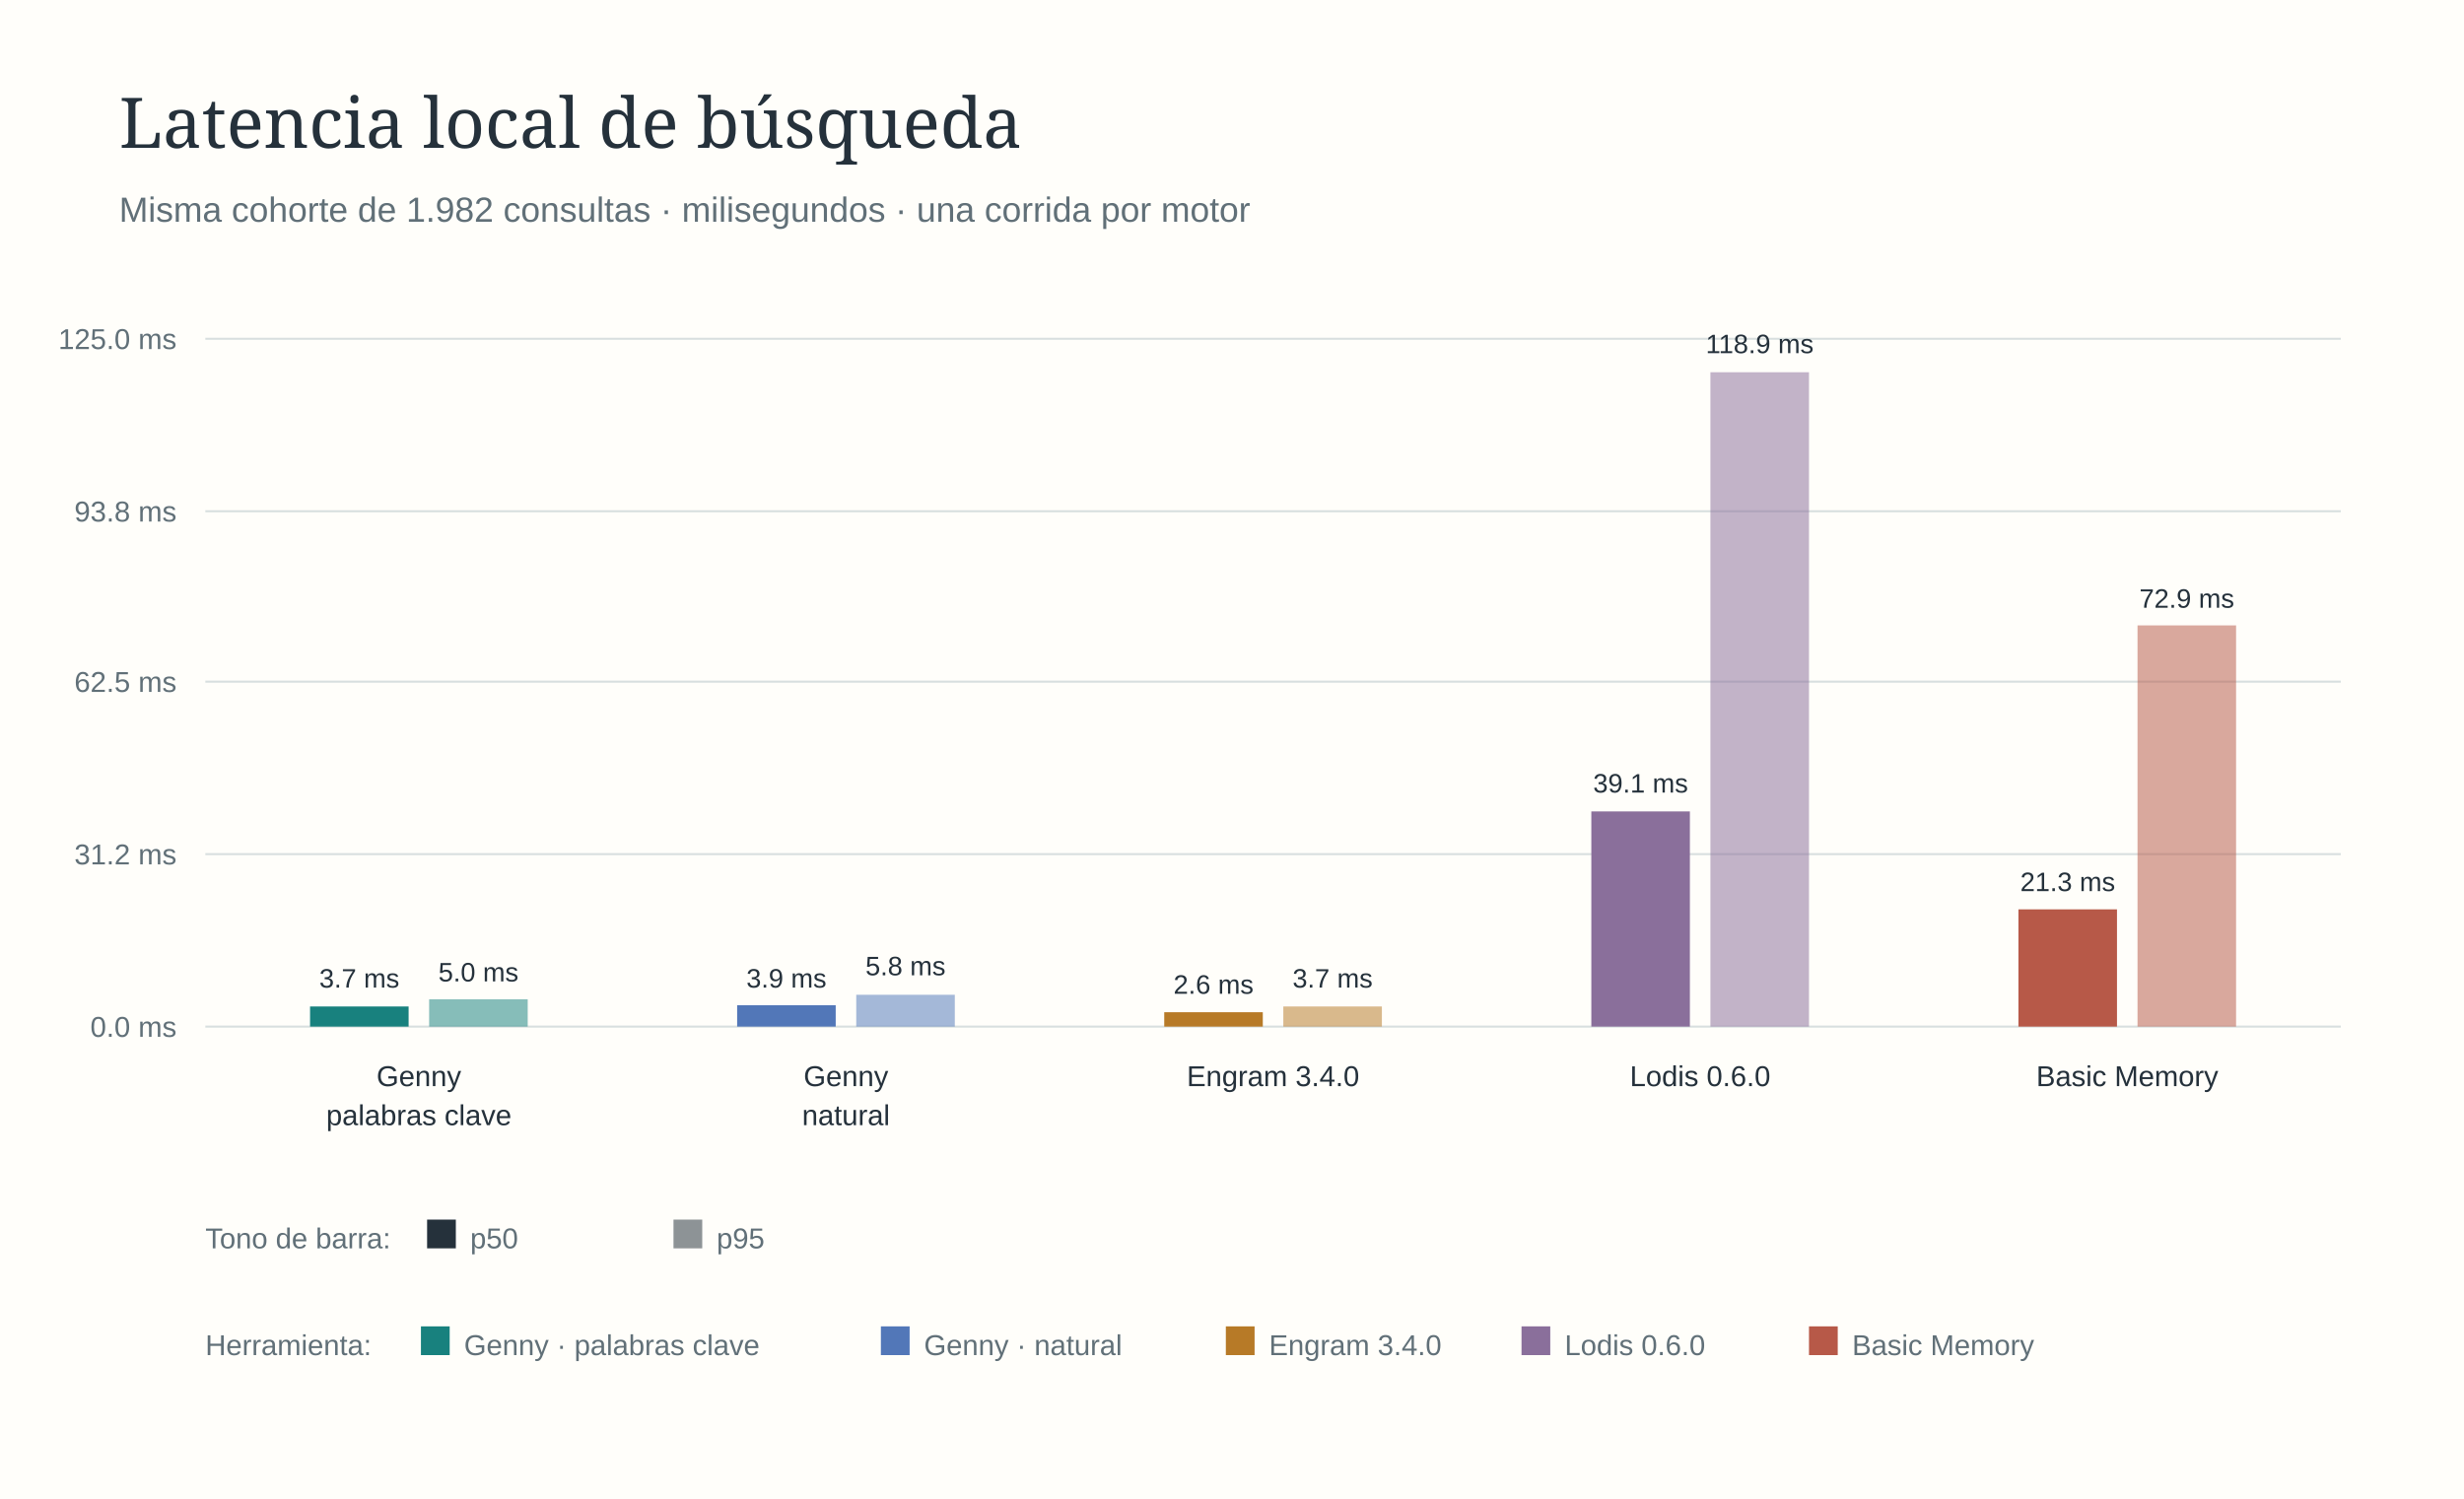
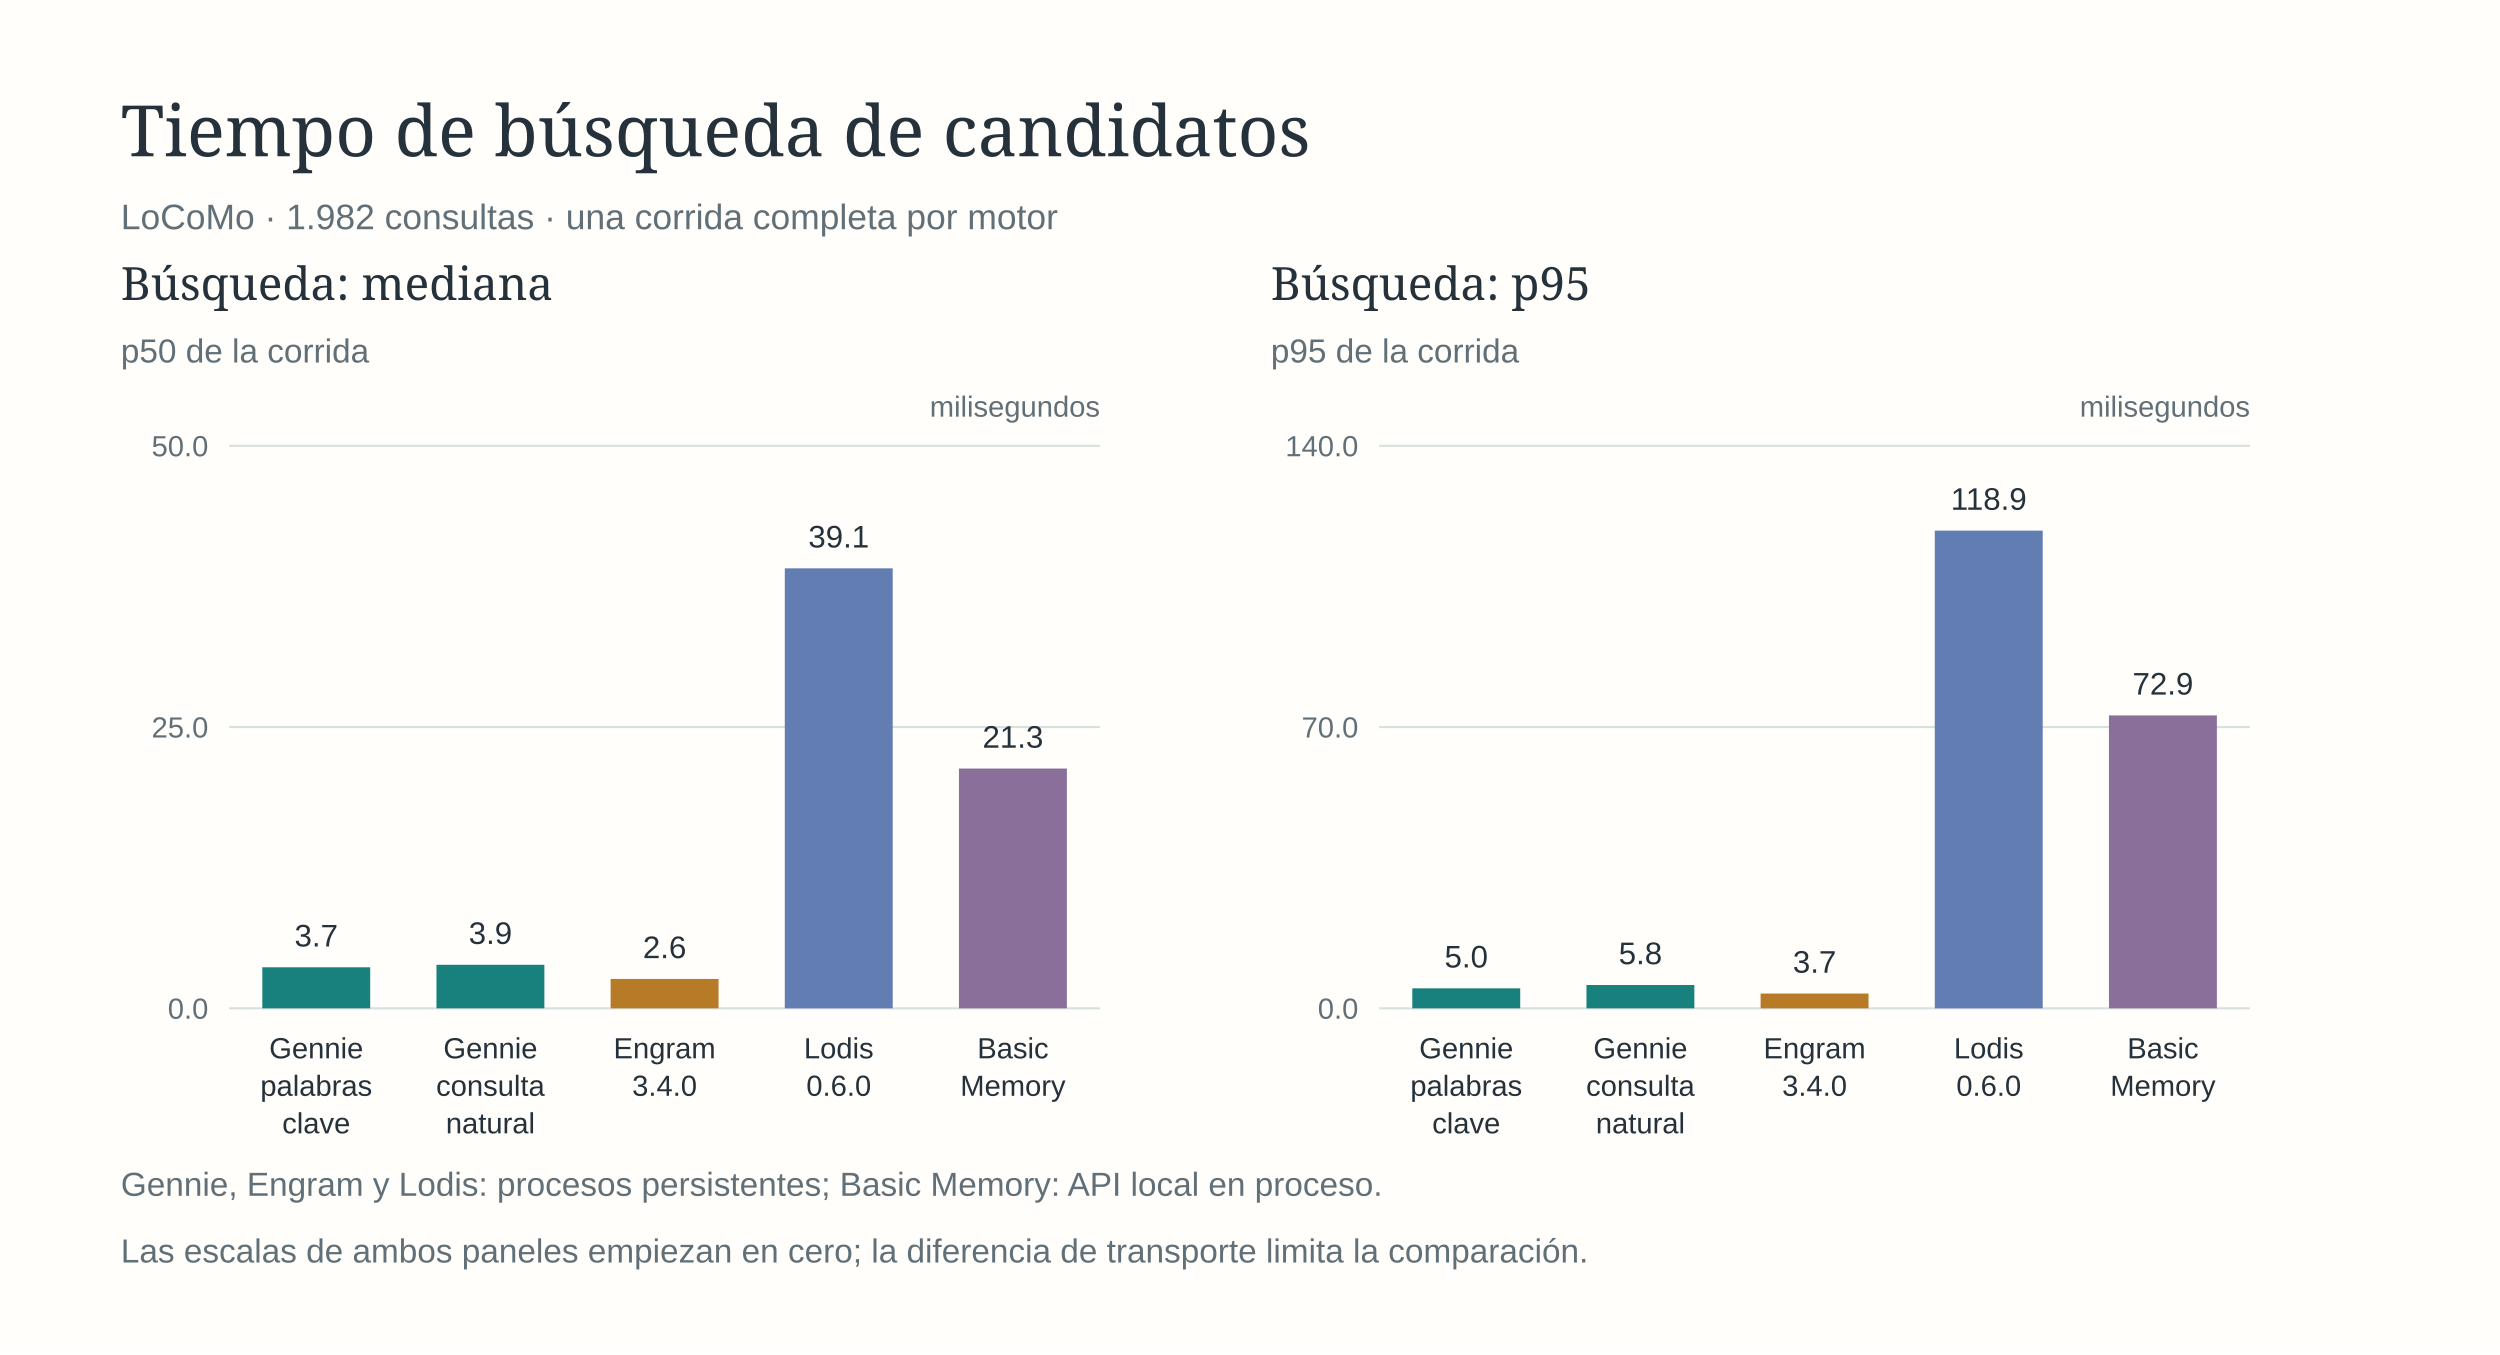
- <svg xmlns="http://www.w3.org/2000/svg" width="1200" height="730" viewBox="0 0 1200 730" role="img" aria-label="Latencia local de búsqueda">
+ <svg xmlns="http://www.w3.org/2000/svg" width="1200" height="650" viewBox="0 0 1200 650" role="img" aria-label="Tiempo de búsqueda de candidatos">
  <rect width="100%" height="100%" fill="#fffefa" />
-   <text x="58" y="72" fill="#25313b" text-anchor="start" font-family="Georgia,serif" font-size="34">Latencia local de búsqueda</text>
-   <text x="58" y="108" fill="#617078" text-anchor="start" font-family="Arial,sans-serif" font-size="17">Misma cohorte de 1.982 consultas · milisegundos · una corrida por motor</text>
-   <line x1="100" y1="500" x2="1140" y2="500" stroke="#d8dfdf" />
-   <text x="86" y="505" fill="#617078" text-anchor="end" font-family="Arial,sans-serif" font-size="14">0.0 ms</text>
-   <line x1="100" y1="416" x2="1140" y2="416" stroke="#d8dfdf" />
-   <text x="86" y="421" fill="#617078" text-anchor="end" font-family="Arial,sans-serif" font-size="14">31.2 ms</text>
-   <line x1="100" y1="332" x2="1140" y2="332" stroke="#d8dfdf" />
-   <text x="86" y="337" fill="#617078" text-anchor="end" font-family="Arial,sans-serif" font-size="14">62.5 ms</text>
-   <line x1="100" y1="249" x2="1140" y2="249" stroke="#d8dfdf" />
-   <text x="86" y="254" fill="#617078" text-anchor="end" font-family="Arial,sans-serif" font-size="14">93.8 ms</text>
-   <line x1="100" y1="165" x2="1140" y2="165" stroke="#d8dfdf" />
-   <text x="86" y="170" fill="#617078" text-anchor="end" font-family="Arial,sans-serif" font-size="14">125.0 ms</text>
-   <rect x="151.0" y="490.2" width="48.0" height="9.8" fill="#18817e" fill-opacity="1" />
-   <text x="175" y="481" fill="#25313b" text-anchor="middle" font-family="Arial,sans-serif" font-size="13">3.7 ms</text>
-   <rect x="209.0" y="486.7" width="48.0" height="13.3" fill="#18817e" fill-opacity="0.52" />
-   <text x="233" y="478" fill="#25313b" text-anchor="middle" font-family="Arial,sans-serif" font-size="13">5.0 ms</text>
-   <text x="204" y="529" fill="#25313b" text-anchor="middle" font-family="Arial,sans-serif" font-size="14">Genny</text>
-   <text x="204" y="548" fill="#25313b" text-anchor="middle" font-family="Arial,sans-serif" font-size="14">palabras clave</text>
-   <rect x="359.0" y="489.6" width="48.0" height="10.4" fill="#5277b8" fill-opacity="1" />
-   <text x="383" y="481" fill="#25313b" text-anchor="middle" font-family="Arial,sans-serif" font-size="13">3.9 ms</text>
-   <rect x="417.0" y="484.5" width="48.0" height="15.5" fill="#5277b8" fill-opacity="0.52" />
-   <text x="441" y="475" fill="#25313b" text-anchor="middle" font-family="Arial,sans-serif" font-size="13">5.8 ms</text>
-   <text x="412" y="529" fill="#25313b" text-anchor="middle" font-family="Arial,sans-serif" font-size="14">Genny</text>
-   <text x="412" y="548" fill="#25313b" text-anchor="middle" font-family="Arial,sans-serif" font-size="14">natural</text>
-   <rect x="567.0" y="493.0" width="48.0" height="7.0" fill="#b77a27" fill-opacity="1" />
-   <text x="591" y="484" fill="#25313b" text-anchor="middle" font-family="Arial,sans-serif" font-size="13">2.6 ms</text>
-   <rect x="625.0" y="490.2" width="48.0" height="9.8" fill="#b77a27" fill-opacity="0.52" />
-   <text x="649" y="481" fill="#25313b" text-anchor="middle" font-family="Arial,sans-serif" font-size="13">3.7 ms</text>
-   <text x="620" y="529" fill="#25313b" text-anchor="middle" font-family="Arial,sans-serif" font-size="14">Engram 3.4.0</text>
-   <rect x="775.0" y="395.2" width="48.0" height="104.8" fill="#8a6f9b" fill-opacity="1" />
-   <text x="799" y="386" fill="#25313b" text-anchor="middle" font-family="Arial,sans-serif" font-size="13">39.1 ms</text>
-   <rect x="833.0" y="181.3" width="48.0" height="318.7" fill="#8a6f9b" fill-opacity="0.52" />
-   <text x="857" y="172" fill="#25313b" text-anchor="middle" font-family="Arial,sans-serif" font-size="13">118.9 ms</text>
-   <text x="828" y="529" fill="#25313b" text-anchor="middle" font-family="Arial,sans-serif" font-size="14">Lodis 0.6.0</text>
-   <rect x="983.0" y="442.9" width="48.0" height="57.1" fill="#b75948" fill-opacity="1" />
-   <text x="1007" y="434" fill="#25313b" text-anchor="middle" font-family="Arial,sans-serif" font-size="13">21.3 ms</text>
-   <rect x="1041.0" y="304.6" width="48.0" height="195.4" fill="#b75948" fill-opacity="0.52" />
-   <text x="1065" y="296" fill="#25313b" text-anchor="middle" font-family="Arial,sans-serif" font-size="13">72.9 ms</text>
-   <text x="1036" y="529" fill="#25313b" text-anchor="middle" font-family="Arial,sans-serif" font-size="14">Basic Memory</text>
-   <text x="100" y="608" fill="#617078" text-anchor="start" font-family="Arial,sans-serif" font-size="14">Tono de barra:</text>
-   <rect x="208" y="594" width="14" height="14" fill="#25313b" fill-opacity="1" />
-   <text x="229" y="608" fill="#617078" text-anchor="start" font-family="Arial,sans-serif" font-size="14">p50</text>
-   <rect x="328" y="594" width="14" height="14" fill="#25313b" fill-opacity="0.52" />
-   <text x="349" y="608" fill="#617078" text-anchor="start" font-family="Arial,sans-serif" font-size="14">p95</text>
-   <text x="100" y="660" fill="#617078" text-anchor="start" font-family="Arial,sans-serif" font-size="14">Herramienta:</text>
-   <rect x="205" y="646" width="14" height="14" fill="#18817e" />
-   <text x="226" y="660" fill="#617078" text-anchor="start" font-family="Arial,sans-serif" font-size="14">Genny · palabras clave</text>
-   <rect x="429" y="646" width="14" height="14" fill="#5277b8" />
-   <text x="450" y="660" fill="#617078" text-anchor="start" font-family="Arial,sans-serif" font-size="14">Genny · natural</text>
-   <rect x="597" y="646" width="14" height="14" fill="#b77a27" />
-   <text x="618" y="660" fill="#617078" text-anchor="start" font-family="Arial,sans-serif" font-size="14">Engram 3.4.0</text>
-   <rect x="741" y="646" width="14" height="14" fill="#8a6f9b" />
-   <text x="762" y="660" fill="#617078" text-anchor="start" font-family="Arial,sans-serif" font-size="14">Lodis 0.6.0</text>
-   <rect x="881" y="646" width="14" height="14" fill="#b75948" />
-   <text x="902" y="660" fill="#617078" text-anchor="start" font-family="Arial,sans-serif" font-size="14">Basic Memory</text>
+   <text x="58.0" y="75.0" fill="#25313b" text-anchor="start" font-family="Georgia,serif" font-size="34">Tiempo de búsqueda de candidatos</text>
+   <text x="58.0" y="110.0" fill="#617078" text-anchor="start" font-family="Arial,sans-serif" font-size="17">LoCoMo · 1.982 consultas · una corrida completa por motor</text>
+   <text x="58.0" y="144.0" fill="#25313b" text-anchor="start" font-family="Georgia,serif" font-size="22">Búsqueda: mediana</text>
+   <text x="58.0" y="174.0" fill="#617078" text-anchor="start" font-family="Arial,sans-serif" font-size="16">p50 de la corrida</text>
+   <text x="528.0" y="200.0" fill="#617078" text-anchor="end" font-family="Arial,sans-serif" font-size="14">milisegundos</text>
+   <line x1="110" y1="484.0" x2="528" y2="484.0" stroke="#d8dfdf" stroke-width="1" />
+   <text x="100.0" y="489.0" fill="#617078" text-anchor="end" font-family="Arial,sans-serif" font-size="14">0.0</text>
+   <line x1="110" y1="349.0" x2="528" y2="349.0" stroke="#d8dfdf" stroke-width="1" />
+   <text x="100.0" y="354.0" fill="#617078" text-anchor="end" font-family="Arial,sans-serif" font-size="14">25.0</text>
+   <line x1="110" y1="214.0" x2="528" y2="214.0" stroke="#d8dfdf" stroke-width="1" />
+   <text x="100.0" y="219.0" fill="#617078" text-anchor="end" font-family="Arial,sans-serif" font-size="14">50.0</text>
+   <rect x="125.9" y="464.3" width="51.8" height="19.7" fill="#18817e" />
+   <text x="151.8" y="454.3" fill="#25313b" text-anchor="middle" font-family="Arial,sans-serif" font-size="15">3.7</text>
+   <text x="151.8" y="508.0" fill="#25313b" text-anchor="middle" font-family="Arial,sans-serif" font-size="14">Gennie</text>
+   <text x="151.8" y="526.0" fill="#25313b" text-anchor="middle" font-family="Arial,sans-serif" font-size="14">palabras</text>
+   <text x="151.8" y="544.0" fill="#25313b" text-anchor="middle" font-family="Arial,sans-serif" font-size="14">clave</text>
+   <rect x="209.5" y="463.1" width="51.8" height="20.9" fill="#18817e" />
+   <text x="235.4" y="453.1" fill="#25313b" text-anchor="middle" font-family="Arial,sans-serif" font-size="15">3.9</text>
+   <text x="235.4" y="508.0" fill="#25313b" text-anchor="middle" font-family="Arial,sans-serif" font-size="14">Gennie</text>
+   <text x="235.4" y="526.0" fill="#25313b" text-anchor="middle" font-family="Arial,sans-serif" font-size="14">consulta</text>
+   <text x="235.4" y="544.0" fill="#25313b" text-anchor="middle" font-family="Arial,sans-serif" font-size="14">natural</text>
+   <rect x="293.1" y="469.9" width="51.8" height="14.1" fill="#b77a27" />
+   <text x="319.0" y="459.9" fill="#25313b" text-anchor="middle" font-family="Arial,sans-serif" font-size="15">2.6</text>
+   <text x="319.0" y="508.0" fill="#25313b" text-anchor="middle" font-family="Arial,sans-serif" font-size="14">Engram</text>
+   <text x="319.0" y="526.0" fill="#25313b" text-anchor="middle" font-family="Arial,sans-serif" font-size="14">3.4.0</text>
+   <rect x="376.7" y="272.8" width="51.8" height="211.2" fill="#617db1" />
+   <text x="402.6" y="262.8" fill="#25313b" text-anchor="middle" font-family="Arial,sans-serif" font-size="15">39.1</text>
+   <text x="402.6" y="508.0" fill="#25313b" text-anchor="middle" font-family="Arial,sans-serif" font-size="14">Lodis</text>
+   <text x="402.6" y="526.0" fill="#25313b" text-anchor="middle" font-family="Arial,sans-serif" font-size="14">0.6.0</text>
+   <rect x="460.3" y="368.9" width="51.8" height="115.1" fill="#8a6f9b" />
+   <text x="486.2" y="358.9" fill="#25313b" text-anchor="middle" font-family="Arial,sans-serif" font-size="15">21.3</text>
+   <text x="486.2" y="508.0" fill="#25313b" text-anchor="middle" font-family="Arial,sans-serif" font-size="14">Basic</text>
+   <text x="486.2" y="526.0" fill="#25313b" text-anchor="middle" font-family="Arial,sans-serif" font-size="14">Memory</text>
+   <text x="610.0" y="144.0" fill="#25313b" text-anchor="start" font-family="Georgia,serif" font-size="22">Búsqueda: p95</text>
+   <text x="610.0" y="174.0" fill="#617078" text-anchor="start" font-family="Arial,sans-serif" font-size="16">p95 de la corrida</text>
+   <text x="1080.0" y="200.0" fill="#617078" text-anchor="end" font-family="Arial,sans-serif" font-size="14">milisegundos</text>
+   <line x1="662" y1="484.0" x2="1080" y2="484.0" stroke="#d8dfdf" stroke-width="1" />
+   <text x="652.0" y="489.0" fill="#617078" text-anchor="end" font-family="Arial,sans-serif" font-size="14">0.0</text>
+   <line x1="662" y1="349.0" x2="1080" y2="349.0" stroke="#d8dfdf" stroke-width="1" />
+   <text x="652.0" y="354.0" fill="#617078" text-anchor="end" font-family="Arial,sans-serif" font-size="14">70.0</text>
+   <line x1="662" y1="214.0" x2="1080" y2="214.0" stroke="#d8dfdf" stroke-width="1" />
+   <text x="652.0" y="219.0" fill="#617078" text-anchor="end" font-family="Arial,sans-serif" font-size="14">140.0</text>
+   <rect x="677.9" y="474.4" width="51.8" height="9.6" fill="#18817e" />
+   <text x="703.8" y="464.4" fill="#25313b" text-anchor="middle" font-family="Arial,sans-serif" font-size="15">5.0</text>
+   <text x="703.8" y="508.0" fill="#25313b" text-anchor="middle" font-family="Arial,sans-serif" font-size="14">Gennie</text>
+   <text x="703.8" y="526.0" fill="#25313b" text-anchor="middle" font-family="Arial,sans-serif" font-size="14">palabras</text>
+   <text x="703.8" y="544.0" fill="#25313b" text-anchor="middle" font-family="Arial,sans-serif" font-size="14">clave</text>
+   <rect x="761.5" y="472.8" width="51.8" height="11.2" fill="#18817e" />
+   <text x="787.4" y="462.8" fill="#25313b" text-anchor="middle" font-family="Arial,sans-serif" font-size="15">5.8</text>
+   <text x="787.4" y="508.0" fill="#25313b" text-anchor="middle" font-family="Arial,sans-serif" font-size="14">Gennie</text>
+   <text x="787.4" y="526.0" fill="#25313b" text-anchor="middle" font-family="Arial,sans-serif" font-size="14">consulta</text>
+   <text x="787.4" y="544.0" fill="#25313b" text-anchor="middle" font-family="Arial,sans-serif" font-size="14">natural</text>
+   <rect x="845.1" y="476.9" width="51.8" height="7.1" fill="#b77a27" />
+   <text x="871.0" y="466.9" fill="#25313b" text-anchor="middle" font-family="Arial,sans-serif" font-size="15">3.7</text>
+   <text x="871.0" y="508.0" fill="#25313b" text-anchor="middle" font-family="Arial,sans-serif" font-size="14">Engram</text>
+   <text x="871.0" y="526.0" fill="#25313b" text-anchor="middle" font-family="Arial,sans-serif" font-size="14">3.4.0</text>
+   <rect x="928.7" y="254.7" width="51.8" height="229.3" fill="#617db1" />
+   <text x="954.6" y="244.7" fill="#25313b" text-anchor="middle" font-family="Arial,sans-serif" font-size="15">118.9</text>
+   <text x="954.6" y="508.0" fill="#25313b" text-anchor="middle" font-family="Arial,sans-serif" font-size="14">Lodis</text>
+   <text x="954.6" y="526.0" fill="#25313b" text-anchor="middle" font-family="Arial,sans-serif" font-size="14">0.6.0</text>
+   <rect x="1012.3" y="343.4" width="51.8" height="140.6" fill="#8a6f9b" />
+   <text x="1038.2" y="333.4" fill="#25313b" text-anchor="middle" font-family="Arial,sans-serif" font-size="15">72.9</text>
+   <text x="1038.2" y="508.0" fill="#25313b" text-anchor="middle" font-family="Arial,sans-serif" font-size="14">Basic</text>
+   <text x="1038.2" y="526.0" fill="#25313b" text-anchor="middle" font-family="Arial,sans-serif" font-size="14">Memory</text>
+   <text x="58.0" y="574.0" fill="#617078" text-anchor="start" font-family="Arial,sans-serif" font-size="16">Gennie, Engram y Lodis: procesos persistentes; Basic Memory: API local en proceso.</text>
+   <text x="58.0" y="606.0" fill="#617078" text-anchor="start" font-family="Arial,sans-serif" font-size="16">Las escalas de ambos paneles empiezan en cero; la diferencia de transporte limita la comparación.</text>
</svg>
